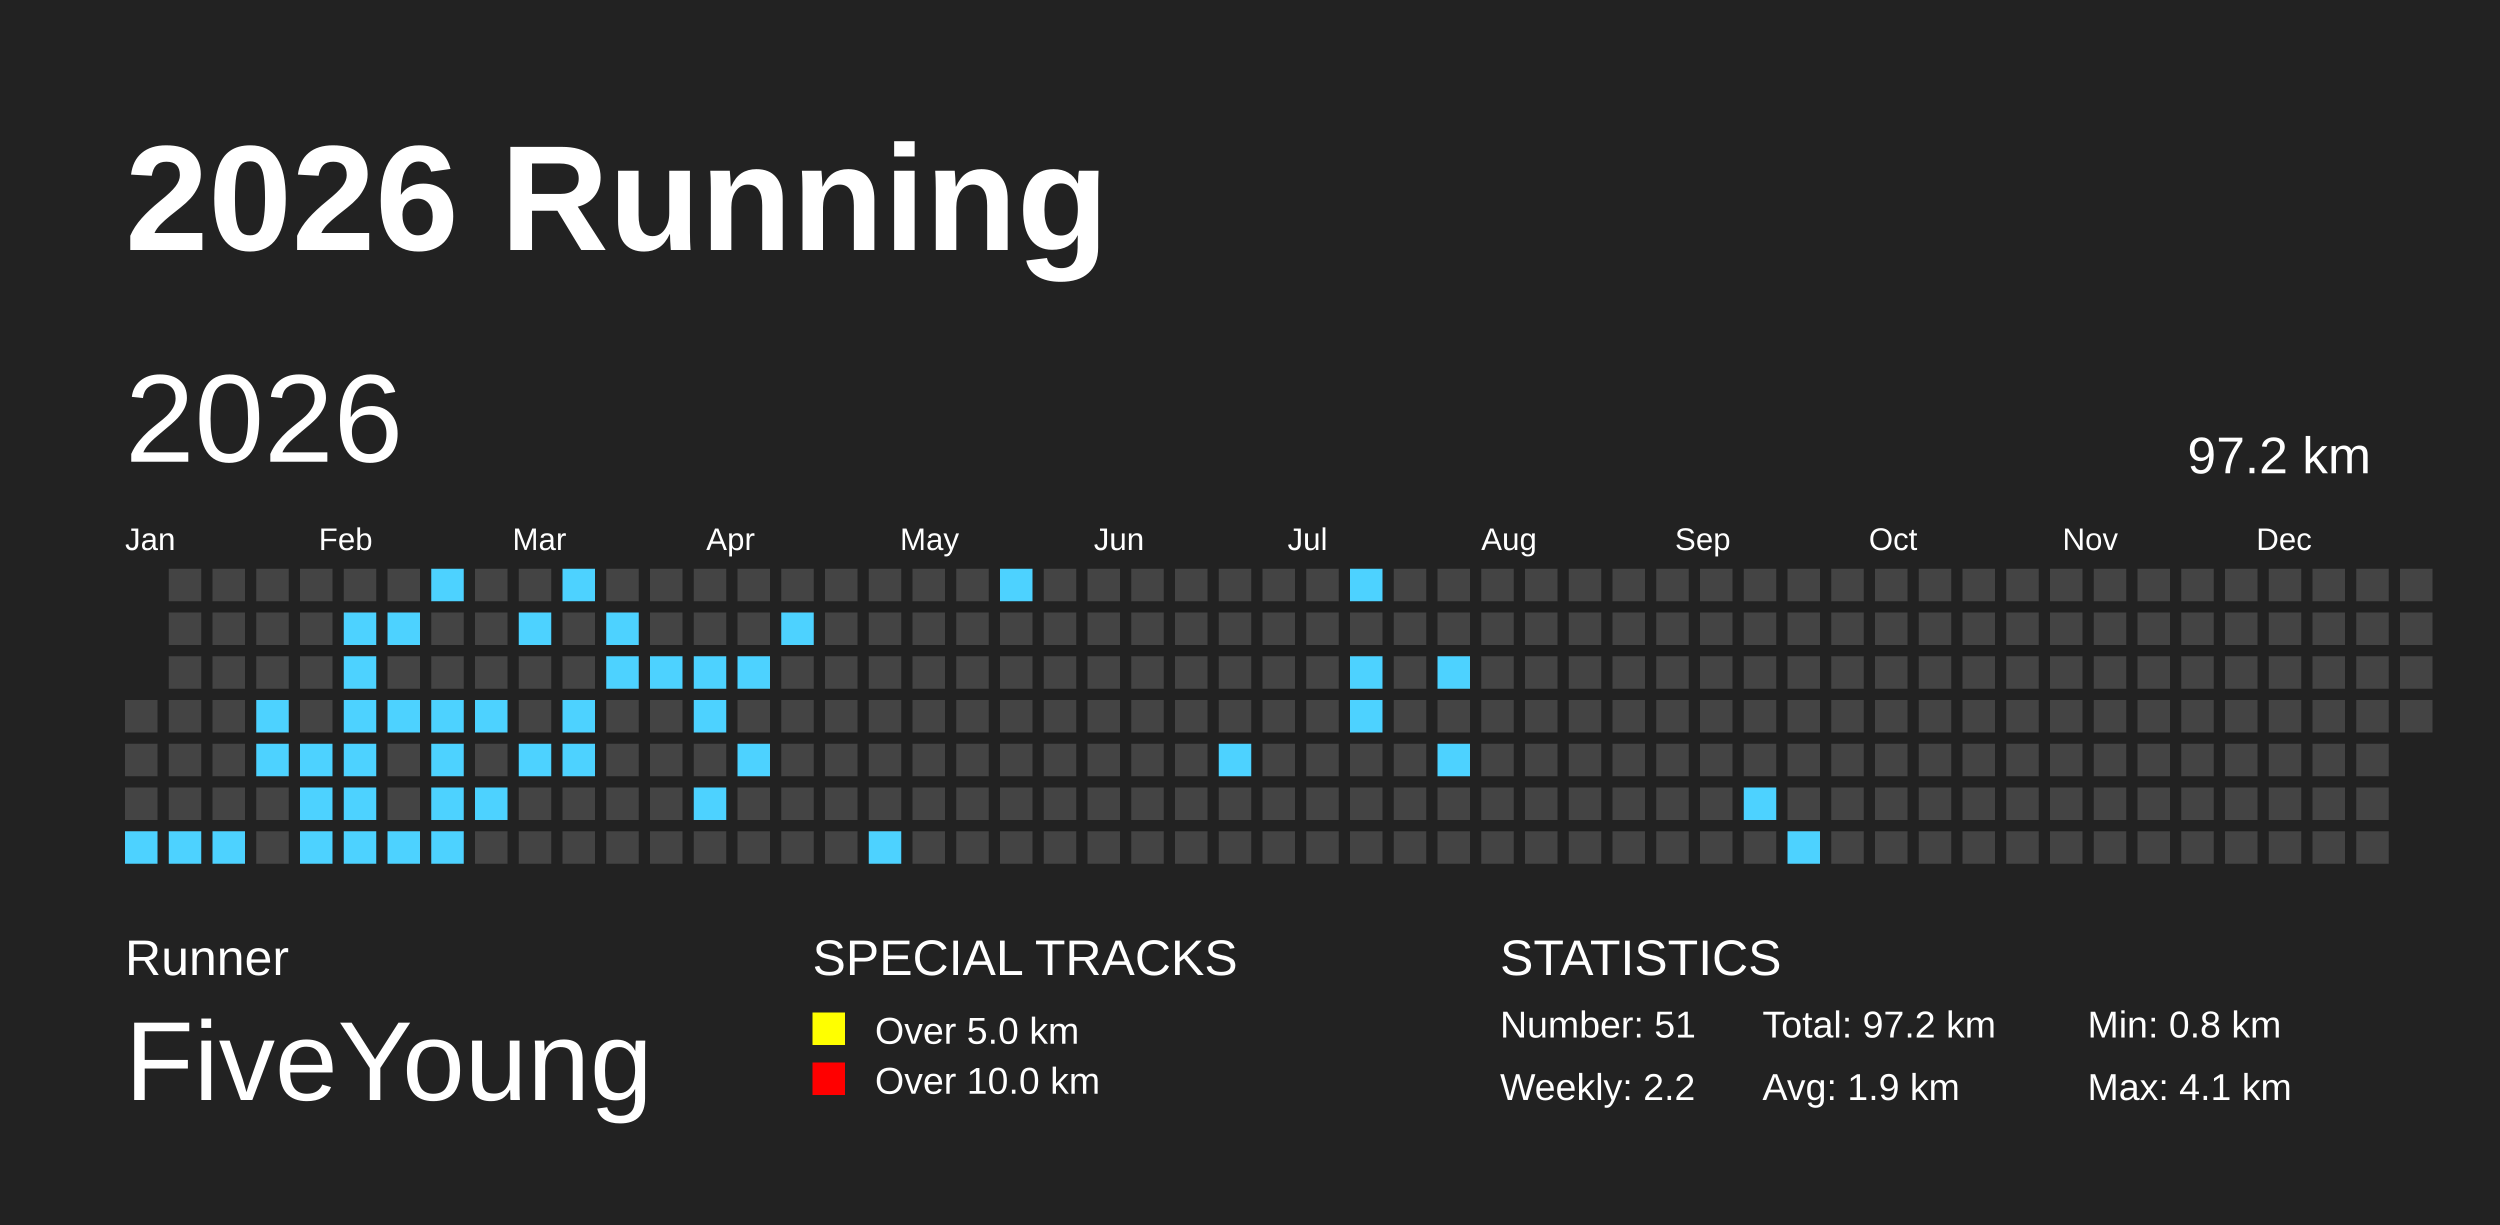
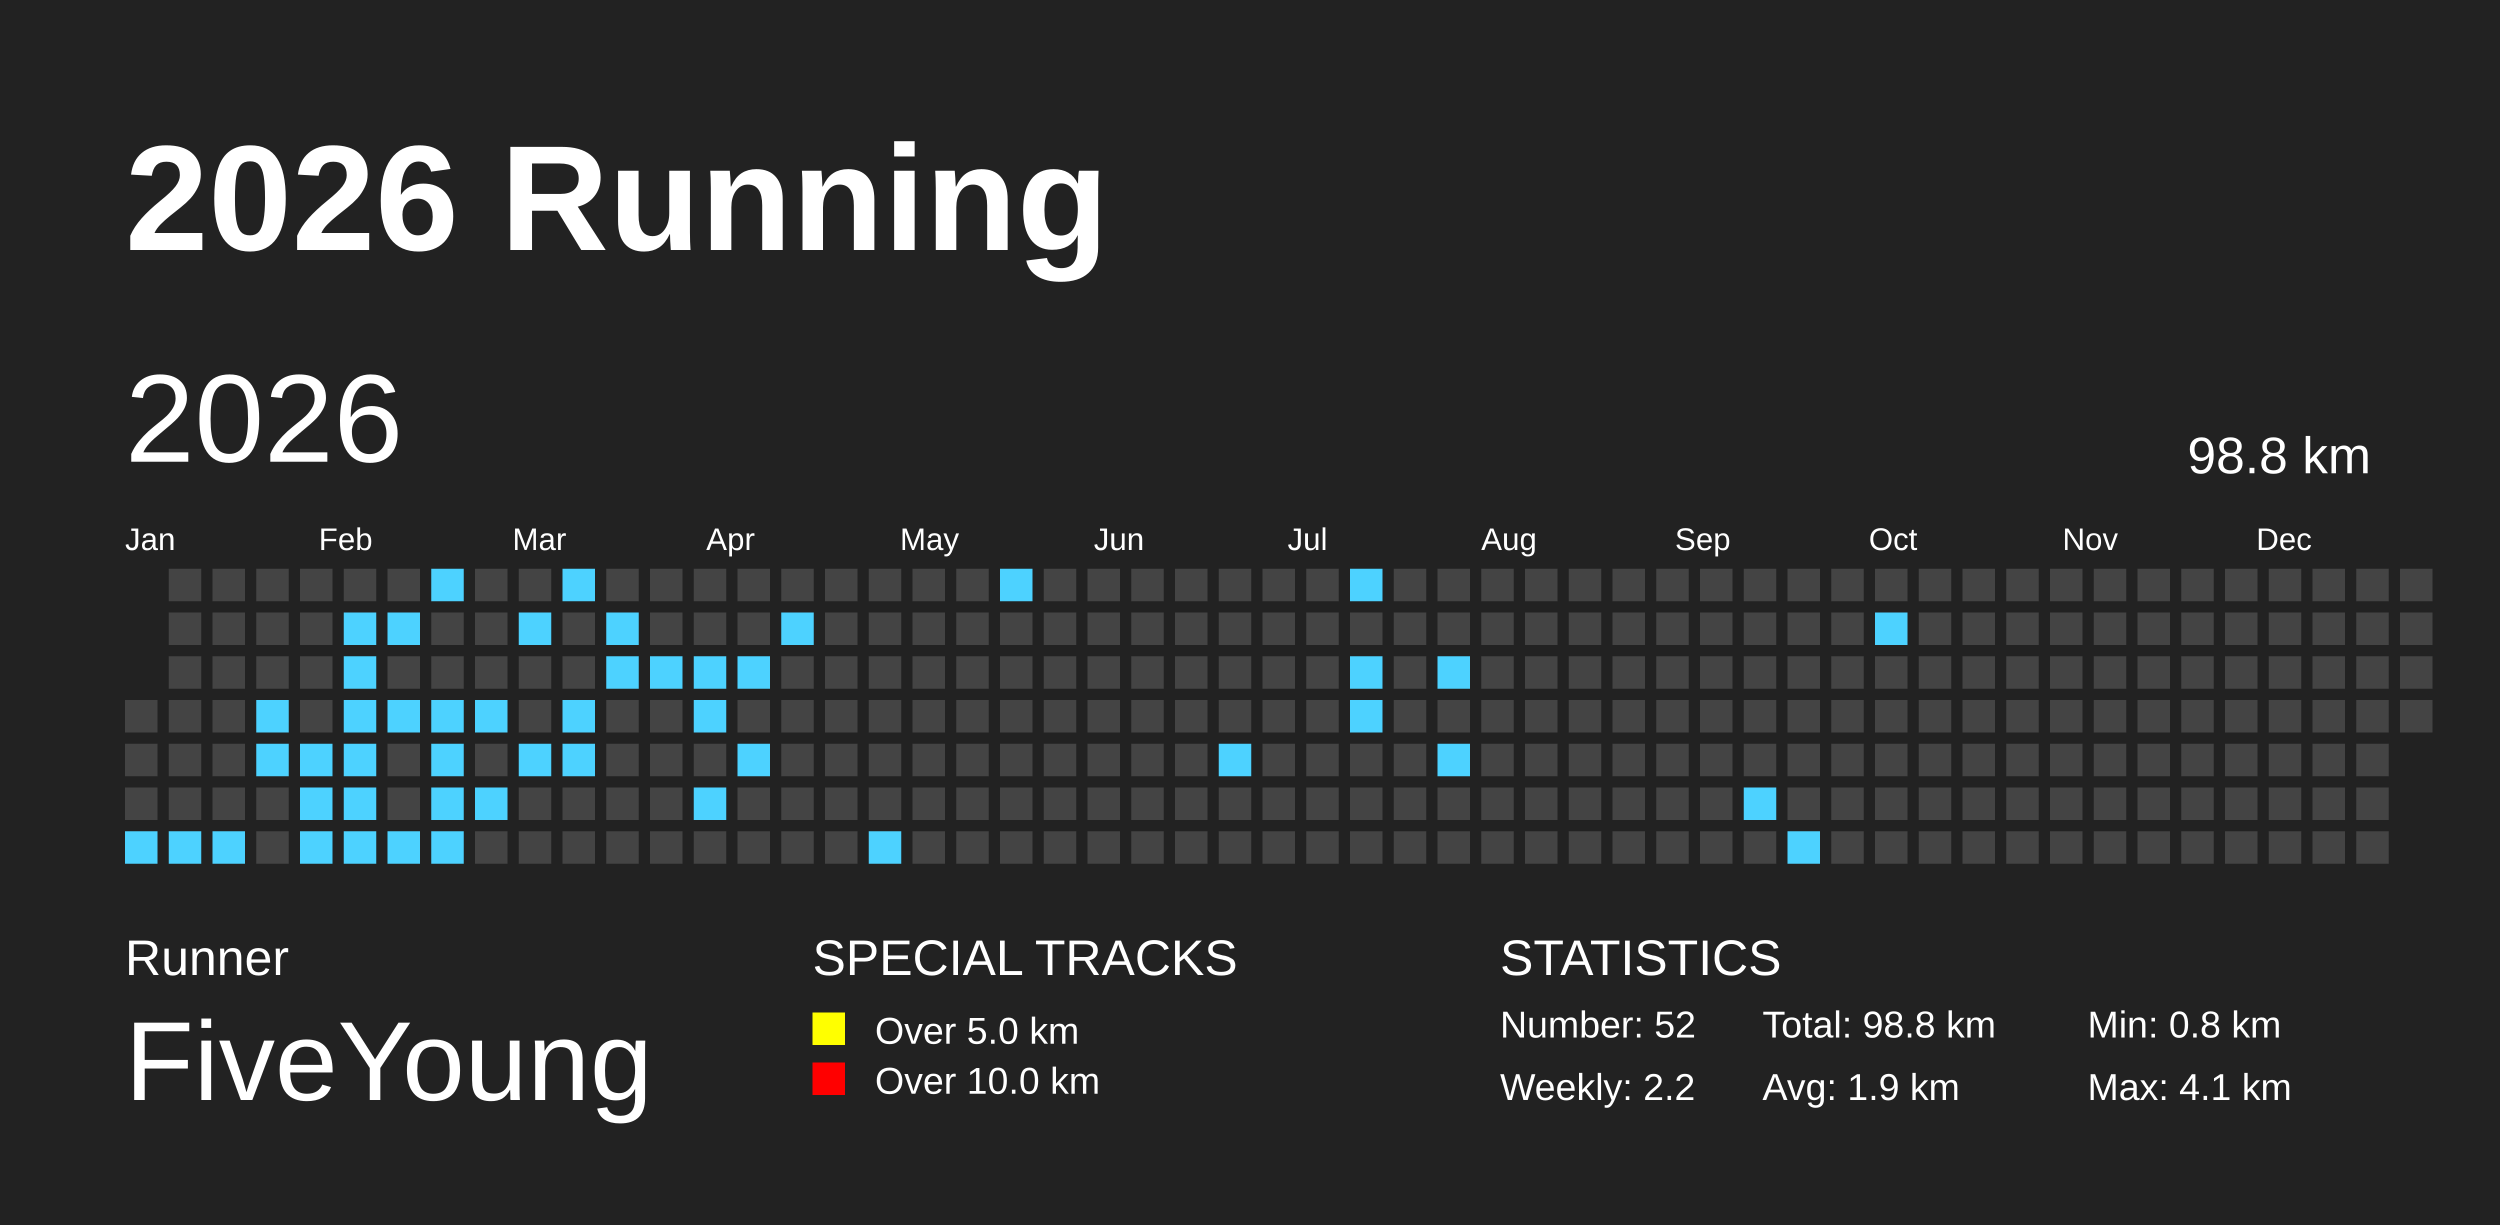
<svg xmlns="http://www.w3.org/2000/svg" baseProfile="full" height="98mm" version="1.1" viewBox="0,0,200,98" width="200mm">
  <defs />
  <rect fill="#222222" height="98" width="200" x="0" y="0" />
  <text fill="#FFFFFF" style="font-size:12px; font-family:Arial; font-weight:bold;" x="10" y="20">2026 Running</text>
  <text fill="#FFFFFF" style="font-size:4px; font-family:Arial" x="10" y="78">Runner</text>
  <text fill="#FFFFFF" style="font-size:9px; font-family:Arial" x="10" y="88">FiveYoung</text>
  <text fill="#FFFFFF" style="font-size:4px; font-family:Arial" x="65" y="78">SPECIAL TRACKS</text>
  <rect fill="yellow" height="2.6" width="2.6" x="65" y="81" />
  <text fill="#FFFFFF" style="font-size:3px; font-family:Arial" x="70" y="83.5">Over 5.0 km</text>
  <rect fill="red" height="2.6" width="2.6" x="65" y="85" />
  <text fill="#FFFFFF" style="font-size:3px; font-family:Arial" x="70" y="87.5">Over 10.0 km</text>
  <text fill="#FFFFFF" style="font-size:4px; font-family:Arial" x="120" y="78">STATISTICS</text>
-   <text fill="#FFFFFF" style="font-size:3px; font-family:Arial" x="120" y="83">Number: 51</text>
+   <text fill="#FFFFFF" style="font-size:3px; font-family:Arial" x="120" y="83">Number: 52</text>
  <text fill="#FFFFFF" style="font-size:3px; font-family:Arial" x="120" y="88">Weekly: 2.2</text>
-   <text fill="#FFFFFF" style="font-size:3px; font-family:Arial" x="141" y="83">Total: 97.2 km</text>
+   <text fill="#FFFFFF" style="font-size:3px; font-family:Arial" x="141" y="83">Total: 98.8 km</text>
  <text fill="#FFFFFF" style="font-size:3px; font-family:Arial" x="141" y="88">Avg: 1.9 km</text>
  <text fill="#FFFFFF" style="font-size:3px; font-family:Arial" x="167" y="83">Min: 0.8 km</text>
  <text fill="#FFFFFF" style="font-size:3px; font-family:Arial" x="167" y="88">Max: 4.1 km</text>
  <text dominant-baseline="hanging" fill="#FFFFFF" style="font-size:10.0px; font-family:Arial;" x="10" y="30">2026</text>
-   <text dominant-baseline="hanging" fill="#FFFFFF" style="font-size:4.125px; font-family:Arial;" x="175" y="35">97.2 km</text>
+   <text dominant-baseline="hanging" fill="#FFFFFF" style="font-size:4.125px; font-family:Arial;" x="175" y="35">98.8 km</text>
  <text fill="#FFFFFF" style="font-size:2.5px; font-family:Arial" x="10.0" y="44">Jan</text>
  <text fill="#FFFFFF" style="font-size:2.5px; font-family:Arial" x="25.5" y="44">Feb</text>
  <text fill="#FFFFFF" style="font-size:2.5px; font-family:Arial" x="41.0" y="44">Mar</text>
  <text fill="#FFFFFF" style="font-size:2.5px; font-family:Arial" x="56.5" y="44">Apr</text>
  <text fill="#FFFFFF" style="font-size:2.5px; font-family:Arial" x="72.0" y="44">May</text>
  <text fill="#FFFFFF" style="font-size:2.5px; font-family:Arial" x="87.5" y="44">Jun</text>
  <text fill="#FFFFFF" style="font-size:2.5px; font-family:Arial" x="103.0" y="44">Jul</text>
  <text fill="#FFFFFF" style="font-size:2.5px; font-family:Arial" x="118.5" y="44">Aug</text>
  <text fill="#FFFFFF" style="font-size:2.5px; font-family:Arial" x="134.0" y="44">Sep</text>
  <text fill="#FFFFFF" style="font-size:2.5px; font-family:Arial" x="149.5" y="44">Oct</text>
  <text fill="#FFFFFF" style="font-size:2.5px; font-family:Arial" x="165.0" y="44">Nov</text>
  <text fill="#FFFFFF" style="font-size:2.5px; font-family:Arial" x="180.5" y="44">Dec</text>
  <rect fill="#444444" height="2.6" width="2.6" x="10.0" y="56.0" />
  <rect fill="#444444" height="2.6" width="2.6" x="10.0" y="59.5" />
  <rect fill="#444444" height="2.6" width="2.6" x="10.0" y="63.0" />
  <rect fill="#4DD2FF" height="2.6" width="2.6" x="10.0" y="66.5" />
  <rect fill="#444444" height="2.6" width="2.6" x="13.5" y="45.5" />
  <rect fill="#444444" height="2.6" width="2.6" x="13.5" y="49.0" />
  <rect fill="#444444" height="2.6" width="2.6" x="13.5" y="52.5" />
  <rect fill="#444444" height="2.6" width="2.6" x="13.5" y="56.0" />
  <rect fill="#444444" height="2.6" width="2.6" x="13.5" y="59.5" />
  <rect fill="#444444" height="2.6" width="2.6" x="13.5" y="63.0" />
  <rect fill="#4DD2FF" height="2.6" width="2.6" x="13.5" y="66.5" />
  <rect fill="#444444" height="2.6" width="2.6" x="17.0" y="45.5" />
  <rect fill="#444444" height="2.6" width="2.6" x="17.0" y="49.0" />
  <rect fill="#444444" height="2.6" width="2.6" x="17.0" y="52.5" />
  <rect fill="#444444" height="2.6" width="2.6" x="17.0" y="56.0" />
  <rect fill="#444444" height="2.6" width="2.6" x="17.0" y="59.5" />
  <rect fill="#444444" height="2.6" width="2.6" x="17.0" y="63.0" />
  <rect fill="#4DD2FF" height="2.6" width="2.6" x="17.0" y="66.5" />
  <rect fill="#444444" height="2.6" width="2.6" x="20.5" y="45.5" />
  <rect fill="#444444" height="2.6" width="2.6" x="20.5" y="49.0" />
  <rect fill="#444444" height="2.6" width="2.6" x="20.5" y="52.5" />
  <rect fill="#4DD2FF" height="2.6" width="2.6" x="20.5" y="56.0" />
  <rect fill="#4DD2FF" height="2.6" width="2.6" x="20.5" y="59.5" />
  <rect fill="#444444" height="2.6" width="2.6" x="20.5" y="63.0" />
  <rect fill="#444444" height="2.6" width="2.6" x="20.5" y="66.5" />
  <rect fill="#444444" height="2.6" width="2.6" x="24.0" y="45.5" />
  <rect fill="#444444" height="2.6" width="2.6" x="24.0" y="49.0" />
  <rect fill="#444444" height="2.6" width="2.6" x="24.0" y="52.5" />
  <rect fill="#444444" height="2.6" width="2.6" x="24.0" y="56.0" />
  <rect fill="#4DD2FF" height="2.6" width="2.6" x="24.0" y="59.5" />
  <rect fill="#4DD2FF" height="2.6" width="2.6" x="24.0" y="63.0" />
  <rect fill="#4DD2FF" height="2.6" width="2.6" x="24.0" y="66.5" />
  <rect fill="#444444" height="2.6" width="2.6" x="27.5" y="45.5" />
  <rect fill="#4DD2FF" height="2.6" width="2.6" x="27.5" y="49.0" />
  <rect fill="#4DD2FF" height="2.6" width="2.6" x="27.5" y="52.5" />
  <rect fill="#4DD2FF" height="2.6" width="2.6" x="27.5" y="56.0" />
  <rect fill="#4DD2FF" height="2.6" width="2.6" x="27.5" y="59.5" />
  <rect fill="#4DD2FF" height="2.6" width="2.6" x="27.5" y="63.0" />
  <rect fill="#4DD2FF" height="2.6" width="2.6" x="27.5" y="66.5" />
  <rect fill="#444444" height="2.6" width="2.6" x="31.0" y="45.5" />
  <rect fill="#4DD2FF" height="2.6" width="2.6" x="31.0" y="49.0" />
  <rect fill="#444444" height="2.6" width="2.6" x="31.0" y="52.5" />
  <rect fill="#4DD2FF" height="2.6" width="2.6" x="31.0" y="56.0" />
  <rect fill="#444444" height="2.6" width="2.6" x="31.0" y="59.5" />
  <rect fill="#444444" height="2.6" width="2.6" x="31.0" y="63.0" />
  <rect fill="#4DD2FF" height="2.6" width="2.6" x="31.0" y="66.5" />
  <rect fill="#4DD2FF" height="2.6" width="2.6" x="34.5" y="45.5" />
  <rect fill="#444444" height="2.6" width="2.6" x="34.5" y="49.0" />
  <rect fill="#444444" height="2.6" width="2.6" x="34.5" y="52.5" />
  <rect fill="#4DD2FF" height="2.6" width="2.6" x="34.5" y="56.0" />
  <rect fill="#4DD2FF" height="2.6" width="2.6" x="34.5" y="59.5" />
  <rect fill="#4DD2FF" height="2.6" width="2.6" x="34.5" y="63.0" />
  <rect fill="#4DD2FF" height="2.6" width="2.6" x="34.5" y="66.5" />
  <rect fill="#444444" height="2.6" width="2.6" x="38.0" y="45.5" />
  <rect fill="#444444" height="2.6" width="2.6" x="38.0" y="49.0" />
  <rect fill="#444444" height="2.6" width="2.6" x="38.0" y="52.5" />
  <rect fill="#4DD2FF" height="2.6" width="2.6" x="38.0" y="56.0" />
  <rect fill="#444444" height="2.6" width="2.6" x="38.0" y="59.5" />
  <rect fill="#4DD2FF" height="2.6" width="2.6" x="38.0" y="63.0" />
  <rect fill="#444444" height="2.6" width="2.6" x="38.0" y="66.5" />
  <rect fill="#444444" height="2.6" width="2.6" x="41.5" y="45.5" />
  <rect fill="#4DD2FF" height="2.6" width="2.6" x="41.5" y="49.0" />
  <rect fill="#444444" height="2.6" width="2.6" x="41.5" y="52.5" />
  <rect fill="#444444" height="2.6" width="2.6" x="41.5" y="56.0" />
  <rect fill="#4DD2FF" height="2.6" width="2.6" x="41.5" y="59.5" />
  <rect fill="#444444" height="2.6" width="2.6" x="41.5" y="63.0" />
  <rect fill="#444444" height="2.6" width="2.6" x="41.5" y="66.5" />
  <rect fill="#4DD2FF" height="2.6" width="2.6" x="45.0" y="45.5" />
  <rect fill="#444444" height="2.6" width="2.6" x="45.0" y="49.0" />
  <rect fill="#444444" height="2.6" width="2.6" x="45.0" y="52.5" />
  <rect fill="#4DD2FF" height="2.6" width="2.6" x="45.0" y="56.0" />
  <rect fill="#4DD2FF" height="2.6" width="2.6" x="45.0" y="59.5" />
  <rect fill="#444444" height="2.6" width="2.6" x="45.0" y="63.0" />
  <rect fill="#444444" height="2.6" width="2.6" x="45.0" y="66.5" />
  <rect fill="#444444" height="2.6" width="2.6" x="48.5" y="45.5" />
  <rect fill="#4DD2FF" height="2.6" width="2.6" x="48.5" y="49.0" />
  <rect fill="#4DD2FF" height="2.6" width="2.6" x="48.5" y="52.5" />
  <rect fill="#444444" height="2.6" width="2.6" x="48.5" y="56.0" />
  <rect fill="#444444" height="2.6" width="2.6" x="48.5" y="59.5" />
  <rect fill="#444444" height="2.6" width="2.6" x="48.5" y="63.0" />
  <rect fill="#444444" height="2.6" width="2.6" x="48.5" y="66.5" />
  <rect fill="#444444" height="2.6" width="2.6" x="52.0" y="45.5" />
  <rect fill="#444444" height="2.6" width="2.6" x="52.0" y="49.0" />
  <rect fill="#4DD2FF" height="2.6" width="2.6" x="52.0" y="52.5" />
  <rect fill="#444444" height="2.6" width="2.6" x="52.0" y="56.0" />
  <rect fill="#444444" height="2.6" width="2.6" x="52.0" y="59.5" />
  <rect fill="#444444" height="2.6" width="2.6" x="52.0" y="63.0" />
  <rect fill="#444444" height="2.6" width="2.6" x="52.0" y="66.5" />
  <rect fill="#444444" height="2.6" width="2.6" x="55.5" y="45.5" />
  <rect fill="#444444" height="2.6" width="2.6" x="55.5" y="49.0" />
  <rect fill="#4DD2FF" height="2.6" width="2.6" x="55.5" y="52.5" />
  <rect fill="#4DD2FF" height="2.6" width="2.6" x="55.5" y="56.0" />
  <rect fill="#444444" height="2.6" width="2.6" x="55.5" y="59.5" />
  <rect fill="#4DD2FF" height="2.6" width="2.6" x="55.5" y="63.0" />
  <rect fill="#444444" height="2.6" width="2.6" x="55.5" y="66.5" />
  <rect fill="#444444" height="2.6" width="2.6" x="59.0" y="45.5" />
  <rect fill="#444444" height="2.6" width="2.6" x="59.0" y="49.0" />
  <rect fill="#4DD2FF" height="2.6" width="2.6" x="59.0" y="52.5" />
  <rect fill="#444444" height="2.6" width="2.6" x="59.0" y="56.0" />
  <rect fill="#4DD2FF" height="2.6" width="2.6" x="59.0" y="59.5" />
  <rect fill="#444444" height="2.6" width="2.6" x="59.0" y="63.0" />
  <rect fill="#444444" height="2.6" width="2.6" x="59.0" y="66.5" />
  <rect fill="#444444" height="2.6" width="2.6" x="62.5" y="45.5" />
  <rect fill="#4DD2FF" height="2.6" width="2.6" x="62.5" y="49.0" />
  <rect fill="#444444" height="2.6" width="2.6" x="62.5" y="52.5" />
  <rect fill="#444444" height="2.6" width="2.6" x="62.5" y="56.0" />
  <rect fill="#444444" height="2.6" width="2.6" x="62.5" y="59.5" />
  <rect fill="#444444" height="2.6" width="2.6" x="62.5" y="63.0" />
  <rect fill="#444444" height="2.6" width="2.6" x="62.5" y="66.5" />
  <rect fill="#444444" height="2.6" width="2.6" x="66.0" y="45.5" />
  <rect fill="#444444" height="2.6" width="2.6" x="66.0" y="49.0" />
  <rect fill="#444444" height="2.6" width="2.6" x="66.0" y="52.5" />
  <rect fill="#444444" height="2.6" width="2.6" x="66.0" y="56.0" />
  <rect fill="#444444" height="2.6" width="2.6" x="66.0" y="59.5" />
  <rect fill="#444444" height="2.6" width="2.6" x="66.0" y="63.0" />
  <rect fill="#444444" height="2.6" width="2.6" x="66.0" y="66.5" />
  <rect fill="#444444" height="2.6" width="2.6" x="69.5" y="45.5" />
  <rect fill="#444444" height="2.6" width="2.6" x="69.5" y="49.0" />
  <rect fill="#444444" height="2.6" width="2.6" x="69.5" y="52.5" />
  <rect fill="#444444" height="2.6" width="2.6" x="69.5" y="56.0" />
  <rect fill="#444444" height="2.6" width="2.6" x="69.5" y="59.5" />
  <rect fill="#444444" height="2.6" width="2.6" x="69.5" y="63.0" />
  <rect fill="#4DD2FF" height="2.6" width="2.6" x="69.5" y="66.5" />
  <rect fill="#444444" height="2.6" width="2.6" x="73.0" y="45.5" />
  <rect fill="#444444" height="2.6" width="2.6" x="73.0" y="49.0" />
  <rect fill="#444444" height="2.6" width="2.6" x="73.0" y="52.5" />
  <rect fill="#444444" height="2.6" width="2.6" x="73.0" y="56.0" />
  <rect fill="#444444" height="2.6" width="2.6" x="73.0" y="59.5" />
  <rect fill="#444444" height="2.6" width="2.6" x="73.0" y="63.0" />
  <rect fill="#444444" height="2.6" width="2.6" x="73.0" y="66.5" />
  <rect fill="#444444" height="2.6" width="2.6" x="76.5" y="45.5" />
  <rect fill="#444444" height="2.6" width="2.6" x="76.5" y="49.0" />
  <rect fill="#444444" height="2.6" width="2.6" x="76.5" y="52.5" />
  <rect fill="#444444" height="2.6" width="2.6" x="76.5" y="56.0" />
  <rect fill="#444444" height="2.6" width="2.6" x="76.5" y="59.5" />
  <rect fill="#444444" height="2.6" width="2.6" x="76.5" y="63.0" />
  <rect fill="#444444" height="2.6" width="2.6" x="76.5" y="66.5" />
  <rect fill="#4DD2FF" height="2.6" width="2.6" x="80.0" y="45.5" />
  <rect fill="#444444" height="2.6" width="2.6" x="80.0" y="49.0" />
  <rect fill="#444444" height="2.6" width="2.6" x="80.0" y="52.5" />
  <rect fill="#444444" height="2.6" width="2.6" x="80.0" y="56.0" />
  <rect fill="#444444" height="2.6" width="2.6" x="80.0" y="59.5" />
  <rect fill="#444444" height="2.6" width="2.6" x="80.0" y="63.0" />
  <rect fill="#444444" height="2.6" width="2.6" x="80.0" y="66.5" />
  <rect fill="#444444" height="2.6" width="2.6" x="83.5" y="45.5" />
  <rect fill="#444444" height="2.6" width="2.6" x="83.5" y="49.0" />
  <rect fill="#444444" height="2.6" width="2.6" x="83.5" y="52.5" />
  <rect fill="#444444" height="2.6" width="2.6" x="83.5" y="56.0" />
  <rect fill="#444444" height="2.6" width="2.6" x="83.5" y="59.5" />
  <rect fill="#444444" height="2.6" width="2.6" x="83.5" y="63.0" />
  <rect fill="#444444" height="2.6" width="2.6" x="83.5" y="66.5" />
  <rect fill="#444444" height="2.6" width="2.6" x="87.0" y="45.5" />
  <rect fill="#444444" height="2.6" width="2.6" x="87.0" y="49.0" />
  <rect fill="#444444" height="2.6" width="2.6" x="87.0" y="52.5" />
  <rect fill="#444444" height="2.6" width="2.6" x="87.0" y="56.0" />
  <rect fill="#444444" height="2.6" width="2.6" x="87.0" y="59.5" />
  <rect fill="#444444" height="2.6" width="2.6" x="87.0" y="63.0" />
  <rect fill="#444444" height="2.6" width="2.6" x="87.0" y="66.5" />
  <rect fill="#444444" height="2.6" width="2.6" x="90.5" y="45.5" />
  <rect fill="#444444" height="2.6" width="2.6" x="90.5" y="49.0" />
  <rect fill="#444444" height="2.6" width="2.6" x="90.5" y="52.5" />
  <rect fill="#444444" height="2.6" width="2.6" x="90.5" y="56.0" />
  <rect fill="#444444" height="2.6" width="2.6" x="90.5" y="59.5" />
  <rect fill="#444444" height="2.6" width="2.6" x="90.5" y="63.0" />
  <rect fill="#444444" height="2.6" width="2.6" x="90.5" y="66.5" />
  <rect fill="#444444" height="2.6" width="2.6" x="94.0" y="45.5" />
  <rect fill="#444444" height="2.6" width="2.6" x="94.0" y="49.0" />
  <rect fill="#444444" height="2.6" width="2.6" x="94.0" y="52.5" />
  <rect fill="#444444" height="2.6" width="2.6" x="94.0" y="56.0" />
  <rect fill="#444444" height="2.6" width="2.6" x="94.0" y="59.5" />
  <rect fill="#444444" height="2.6" width="2.6" x="94.0" y="63.0" />
  <rect fill="#444444" height="2.6" width="2.6" x="94.0" y="66.5" />
  <rect fill="#444444" height="2.6" width="2.6" x="97.5" y="45.5" />
  <rect fill="#444444" height="2.6" width="2.6" x="97.5" y="49.0" />
  <rect fill="#444444" height="2.6" width="2.6" x="97.5" y="52.5" />
  <rect fill="#444444" height="2.6" width="2.6" x="97.5" y="56.0" />
  <rect fill="#4DD2FF" height="2.6" width="2.6" x="97.5" y="59.5" />
  <rect fill="#444444" height="2.6" width="2.6" x="97.5" y="63.0" />
  <rect fill="#444444" height="2.6" width="2.6" x="97.5" y="66.5" />
  <rect fill="#444444" height="2.6" width="2.6" x="101.0" y="45.5" />
  <rect fill="#444444" height="2.6" width="2.6" x="101.0" y="49.0" />
  <rect fill="#444444" height="2.6" width="2.6" x="101.0" y="52.5" />
  <rect fill="#444444" height="2.6" width="2.6" x="101.0" y="56.0" />
  <rect fill="#444444" height="2.6" width="2.6" x="101.0" y="59.5" />
  <rect fill="#444444" height="2.6" width="2.6" x="101.0" y="63.0" />
  <rect fill="#444444" height="2.6" width="2.6" x="101.0" y="66.5" />
  <rect fill="#444444" height="2.6" width="2.6" x="104.5" y="45.5" />
  <rect fill="#444444" height="2.6" width="2.6" x="104.5" y="49.0" />
  <rect fill="#444444" height="2.6" width="2.6" x="104.5" y="52.5" />
  <rect fill="#444444" height="2.6" width="2.6" x="104.5" y="56.0" />
  <rect fill="#444444" height="2.6" width="2.6" x="104.5" y="59.5" />
  <rect fill="#444444" height="2.6" width="2.6" x="104.5" y="63.0" />
  <rect fill="#444444" height="2.6" width="2.6" x="104.5" y="66.5" />
  <rect fill="#4DD2FF" height="2.6" width="2.6" x="108.0" y="45.5" />
  <rect fill="#444444" height="2.6" width="2.6" x="108.0" y="49.0" />
  <rect fill="#4DD2FF" height="2.6" width="2.6" x="108.0" y="52.5" />
  <rect fill="#4DD2FF" height="2.6" width="2.6" x="108.0" y="56.0" />
  <rect fill="#444444" height="2.6" width="2.6" x="108.0" y="59.5" />
  <rect fill="#444444" height="2.6" width="2.6" x="108.0" y="63.0" />
  <rect fill="#444444" height="2.6" width="2.6" x="108.0" y="66.5" />
  <rect fill="#444444" height="2.6" width="2.6" x="111.5" y="45.5" />
  <rect fill="#444444" height="2.6" width="2.6" x="111.5" y="49.0" />
  <rect fill="#444444" height="2.6" width="2.6" x="111.5" y="52.5" />
  <rect fill="#444444" height="2.6" width="2.6" x="111.5" y="56.0" />
  <rect fill="#444444" height="2.6" width="2.6" x="111.5" y="59.5" />
  <rect fill="#444444" height="2.6" width="2.6" x="111.5" y="63.0" />
  <rect fill="#444444" height="2.6" width="2.6" x="111.5" y="66.5" />
  <rect fill="#444444" height="2.6" width="2.6" x="115.0" y="45.5" />
  <rect fill="#444444" height="2.6" width="2.6" x="115.0" y="49.0" />
  <rect fill="#4DD2FF" height="2.6" width="2.6" x="115.0" y="52.5" />
  <rect fill="#444444" height="2.6" width="2.6" x="115.0" y="56.0" />
  <rect fill="#4DD2FF" height="2.6" width="2.6" x="115.0" y="59.5" />
  <rect fill="#444444" height="2.6" width="2.6" x="115.0" y="63.0" />
  <rect fill="#444444" height="2.6" width="2.6" x="115.0" y="66.5" />
  <rect fill="#444444" height="2.6" width="2.6" x="118.5" y="45.5" />
  <rect fill="#444444" height="2.6" width="2.6" x="118.5" y="49.0" />
  <rect fill="#444444" height="2.6" width="2.6" x="118.5" y="52.5" />
  <rect fill="#444444" height="2.6" width="2.6" x="118.5" y="56.0" />
  <rect fill="#444444" height="2.6" width="2.6" x="118.5" y="59.5" />
  <rect fill="#444444" height="2.6" width="2.6" x="118.5" y="63.0" />
  <rect fill="#444444" height="2.6" width="2.6" x="118.5" y="66.5" />
  <rect fill="#444444" height="2.6" width="2.6" x="122.0" y="45.5" />
  <rect fill="#444444" height="2.6" width="2.6" x="122.0" y="49.0" />
  <rect fill="#444444" height="2.6" width="2.6" x="122.0" y="52.5" />
  <rect fill="#444444" height="2.6" width="2.6" x="122.0" y="56.0" />
  <rect fill="#444444" height="2.6" width="2.6" x="122.0" y="59.5" />
  <rect fill="#444444" height="2.6" width="2.6" x="122.0" y="63.0" />
  <rect fill="#444444" height="2.6" width="2.6" x="122.0" y="66.5" />
  <rect fill="#444444" height="2.6" width="2.6" x="125.5" y="45.5" />
  <rect fill="#444444" height="2.6" width="2.6" x="125.5" y="49.0" />
  <rect fill="#444444" height="2.6" width="2.6" x="125.5" y="52.5" />
  <rect fill="#444444" height="2.6" width="2.6" x="125.5" y="56.0" />
  <rect fill="#444444" height="2.6" width="2.6" x="125.5" y="59.5" />
  <rect fill="#444444" height="2.6" width="2.6" x="125.5" y="63.0" />
  <rect fill="#444444" height="2.6" width="2.6" x="125.5" y="66.5" />
  <rect fill="#444444" height="2.6" width="2.6" x="129.0" y="45.5" />
  <rect fill="#444444" height="2.6" width="2.6" x="129.0" y="49.0" />
  <rect fill="#444444" height="2.6" width="2.6" x="129.0" y="52.5" />
  <rect fill="#444444" height="2.6" width="2.6" x="129.0" y="56.0" />
  <rect fill="#444444" height="2.6" width="2.6" x="129.0" y="59.5" />
  <rect fill="#444444" height="2.6" width="2.6" x="129.0" y="63.0" />
  <rect fill="#444444" height="2.6" width="2.6" x="129.0" y="66.5" />
  <rect fill="#444444" height="2.6" width="2.6" x="132.5" y="45.5" />
  <rect fill="#444444" height="2.6" width="2.6" x="132.5" y="49.0" />
  <rect fill="#444444" height="2.6" width="2.6" x="132.5" y="52.5" />
  <rect fill="#444444" height="2.6" width="2.6" x="132.5" y="56.0" />
  <rect fill="#444444" height="2.6" width="2.6" x="132.5" y="59.5" />
  <rect fill="#444444" height="2.6" width="2.6" x="132.5" y="63.0" />
  <rect fill="#444444" height="2.6" width="2.6" x="132.5" y="66.5" />
  <rect fill="#444444" height="2.6" width="2.6" x="136.0" y="45.5" />
  <rect fill="#444444" height="2.6" width="2.6" x="136.0" y="49.0" />
  <rect fill="#444444" height="2.6" width="2.6" x="136.0" y="52.5" />
  <rect fill="#444444" height="2.6" width="2.6" x="136.0" y="56.0" />
  <rect fill="#444444" height="2.6" width="2.6" x="136.0" y="59.5" />
  <rect fill="#444444" height="2.6" width="2.6" x="136.0" y="63.0" />
  <rect fill="#444444" height="2.6" width="2.6" x="136.0" y="66.5" />
  <rect fill="#444444" height="2.6" width="2.6" x="139.5" y="45.5" />
  <rect fill="#444444" height="2.6" width="2.6" x="139.5" y="49.0" />
  <rect fill="#444444" height="2.6" width="2.6" x="139.5" y="52.5" />
  <rect fill="#444444" height="2.6" width="2.6" x="139.5" y="56.0" />
  <rect fill="#444444" height="2.6" width="2.6" x="139.5" y="59.5" />
  <rect fill="#4DD2FF" height="2.6" width="2.6" x="139.5" y="63.0" />
  <rect fill="#444444" height="2.6" width="2.6" x="139.5" y="66.5" />
  <rect fill="#444444" height="2.6" width="2.6" x="143.0" y="45.5" />
  <rect fill="#444444" height="2.6" width="2.6" x="143.0" y="49.0" />
  <rect fill="#444444" height="2.6" width="2.6" x="143.0" y="52.5" />
  <rect fill="#444444" height="2.6" width="2.6" x="143.0" y="56.0" />
  <rect fill="#444444" height="2.6" width="2.6" x="143.0" y="59.5" />
  <rect fill="#444444" height="2.6" width="2.6" x="143.0" y="63.0" />
  <rect fill="#4DD2FF" height="2.6" width="2.6" x="143.0" y="66.5" />
  <rect fill="#444444" height="2.6" width="2.6" x="146.5" y="45.5" />
  <rect fill="#444444" height="2.6" width="2.6" x="146.5" y="49.0" />
  <rect fill="#444444" height="2.6" width="2.6" x="146.5" y="52.5" />
  <rect fill="#444444" height="2.6" width="2.6" x="146.5" y="56.0" />
  <rect fill="#444444" height="2.6" width="2.6" x="146.5" y="59.5" />
  <rect fill="#444444" height="2.6" width="2.6" x="146.5" y="63.0" />
  <rect fill="#444444" height="2.6" width="2.6" x="146.5" y="66.5" />
  <rect fill="#444444" height="2.6" width="2.6" x="150.0" y="45.5" />
-   <rect fill="#444444" height="2.6" width="2.6" x="150.0" y="49.0" />
+   <rect fill="#4DD2FF" height="2.6" width="2.6" x="150.0" y="49.0" />
  <rect fill="#444444" height="2.6" width="2.6" x="150.0" y="52.5" />
  <rect fill="#444444" height="2.6" width="2.6" x="150.0" y="56.0" />
  <rect fill="#444444" height="2.6" width="2.6" x="150.0" y="59.5" />
  <rect fill="#444444" height="2.6" width="2.6" x="150.0" y="63.0" />
  <rect fill="#444444" height="2.6" width="2.6" x="150.0" y="66.5" />
  <rect fill="#444444" height="2.6" width="2.6" x="153.5" y="45.5" />
  <rect fill="#444444" height="2.6" width="2.6" x="153.5" y="49.0" />
  <rect fill="#444444" height="2.6" width="2.6" x="153.5" y="52.5" />
  <rect fill="#444444" height="2.6" width="2.6" x="153.5" y="56.0" />
  <rect fill="#444444" height="2.6" width="2.6" x="153.5" y="59.5" />
  <rect fill="#444444" height="2.6" width="2.6" x="153.5" y="63.0" />
  <rect fill="#444444" height="2.6" width="2.6" x="153.5" y="66.5" />
  <rect fill="#444444" height="2.6" width="2.6" x="157.0" y="45.5" />
  <rect fill="#444444" height="2.6" width="2.6" x="157.0" y="49.0" />
  <rect fill="#444444" height="2.6" width="2.6" x="157.0" y="52.5" />
  <rect fill="#444444" height="2.6" width="2.6" x="157.0" y="56.0" />
  <rect fill="#444444" height="2.6" width="2.6" x="157.0" y="59.5" />
  <rect fill="#444444" height="2.6" width="2.6" x="157.0" y="63.0" />
  <rect fill="#444444" height="2.6" width="2.6" x="157.0" y="66.5" />
  <rect fill="#444444" height="2.6" width="2.6" x="160.5" y="45.5" />
  <rect fill="#444444" height="2.6" width="2.6" x="160.5" y="49.0" />
  <rect fill="#444444" height="2.6" width="2.6" x="160.5" y="52.5" />
  <rect fill="#444444" height="2.6" width="2.6" x="160.5" y="56.0" />
  <rect fill="#444444" height="2.6" width="2.6" x="160.5" y="59.5" />
  <rect fill="#444444" height="2.6" width="2.6" x="160.5" y="63.0" />
  <rect fill="#444444" height="2.6" width="2.6" x="160.5" y="66.5" />
  <rect fill="#444444" height="2.6" width="2.6" x="164.0" y="45.5" />
  <rect fill="#444444" height="2.6" width="2.6" x="164.0" y="49.0" />
  <rect fill="#444444" height="2.6" width="2.6" x="164.0" y="52.5" />
  <rect fill="#444444" height="2.6" width="2.6" x="164.0" y="56.0" />
  <rect fill="#444444" height="2.6" width="2.6" x="164.0" y="59.5" />
  <rect fill="#444444" height="2.6" width="2.6" x="164.0" y="63.0" />
  <rect fill="#444444" height="2.6" width="2.6" x="164.0" y="66.5" />
  <rect fill="#444444" height="2.6" width="2.6" x="167.5" y="45.5" />
  <rect fill="#444444" height="2.6" width="2.6" x="167.5" y="49.0" />
  <rect fill="#444444" height="2.6" width="2.6" x="167.5" y="52.5" />
  <rect fill="#444444" height="2.6" width="2.6" x="167.5" y="56.0" />
  <rect fill="#444444" height="2.6" width="2.6" x="167.5" y="59.5" />
  <rect fill="#444444" height="2.6" width="2.6" x="167.5" y="63.0" />
  <rect fill="#444444" height="2.6" width="2.6" x="167.5" y="66.5" />
  <rect fill="#444444" height="2.6" width="2.6" x="171.0" y="45.5" />
  <rect fill="#444444" height="2.6" width="2.6" x="171.0" y="49.0" />
  <rect fill="#444444" height="2.6" width="2.6" x="171.0" y="52.5" />
  <rect fill="#444444" height="2.6" width="2.6" x="171.0" y="56.0" />
  <rect fill="#444444" height="2.6" width="2.6" x="171.0" y="59.5" />
  <rect fill="#444444" height="2.6" width="2.6" x="171.0" y="63.0" />
  <rect fill="#444444" height="2.6" width="2.6" x="171.0" y="66.5" />
  <rect fill="#444444" height="2.6" width="2.6" x="174.5" y="45.5" />
  <rect fill="#444444" height="2.6" width="2.6" x="174.5" y="49.0" />
  <rect fill="#444444" height="2.6" width="2.6" x="174.5" y="52.5" />
  <rect fill="#444444" height="2.6" width="2.6" x="174.5" y="56.0" />
  <rect fill="#444444" height="2.6" width="2.6" x="174.5" y="59.5" />
  <rect fill="#444444" height="2.6" width="2.6" x="174.5" y="63.0" />
  <rect fill="#444444" height="2.6" width="2.6" x="174.5" y="66.5" />
  <rect fill="#444444" height="2.6" width="2.6" x="178.0" y="45.5" />
  <rect fill="#444444" height="2.6" width="2.6" x="178.0" y="49.0" />
  <rect fill="#444444" height="2.6" width="2.6" x="178.0" y="52.5" />
  <rect fill="#444444" height="2.6" width="2.6" x="178.0" y="56.0" />
  <rect fill="#444444" height="2.6" width="2.6" x="178.0" y="59.5" />
  <rect fill="#444444" height="2.6" width="2.6" x="178.0" y="63.0" />
  <rect fill="#444444" height="2.6" width="2.6" x="178.0" y="66.5" />
  <rect fill="#444444" height="2.6" width="2.6" x="181.5" y="45.5" />
  <rect fill="#444444" height="2.6" width="2.6" x="181.5" y="49.0" />
  <rect fill="#444444" height="2.6" width="2.6" x="181.5" y="52.5" />
  <rect fill="#444444" height="2.6" width="2.6" x="181.5" y="56.0" />
  <rect fill="#444444" height="2.6" width="2.6" x="181.5" y="59.5" />
  <rect fill="#444444" height="2.6" width="2.6" x="181.5" y="63.0" />
  <rect fill="#444444" height="2.6" width="2.6" x="181.5" y="66.5" />
  <rect fill="#444444" height="2.6" width="2.6" x="185.0" y="45.5" />
  <rect fill="#444444" height="2.6" width="2.6" x="185.0" y="49.0" />
  <rect fill="#444444" height="2.6" width="2.6" x="185.0" y="52.5" />
  <rect fill="#444444" height="2.6" width="2.6" x="185.0" y="56.0" />
  <rect fill="#444444" height="2.6" width="2.6" x="185.0" y="59.5" />
  <rect fill="#444444" height="2.6" width="2.6" x="185.0" y="63.0" />
  <rect fill="#444444" height="2.6" width="2.6" x="185.0" y="66.5" />
  <rect fill="#444444" height="2.6" width="2.6" x="188.5" y="45.5" />
  <rect fill="#444444" height="2.6" width="2.6" x="188.5" y="49.0" />
  <rect fill="#444444" height="2.6" width="2.6" x="188.5" y="52.5" />
  <rect fill="#444444" height="2.6" width="2.6" x="188.5" y="56.0" />
  <rect fill="#444444" height="2.6" width="2.6" x="188.5" y="59.5" />
  <rect fill="#444444" height="2.6" width="2.6" x="188.5" y="63.0" />
  <rect fill="#444444" height="2.6" width="2.6" x="188.5" y="66.5" />
  <rect fill="#444444" height="2.6" width="2.6" x="192.0" y="45.5" />
  <rect fill="#444444" height="2.6" width="2.6" x="192.0" y="49.0" />
  <rect fill="#444444" height="2.6" width="2.6" x="192.0" y="52.5" />
  <rect fill="#444444" height="2.6" width="2.6" x="192.0" y="56.0" />
</svg>
